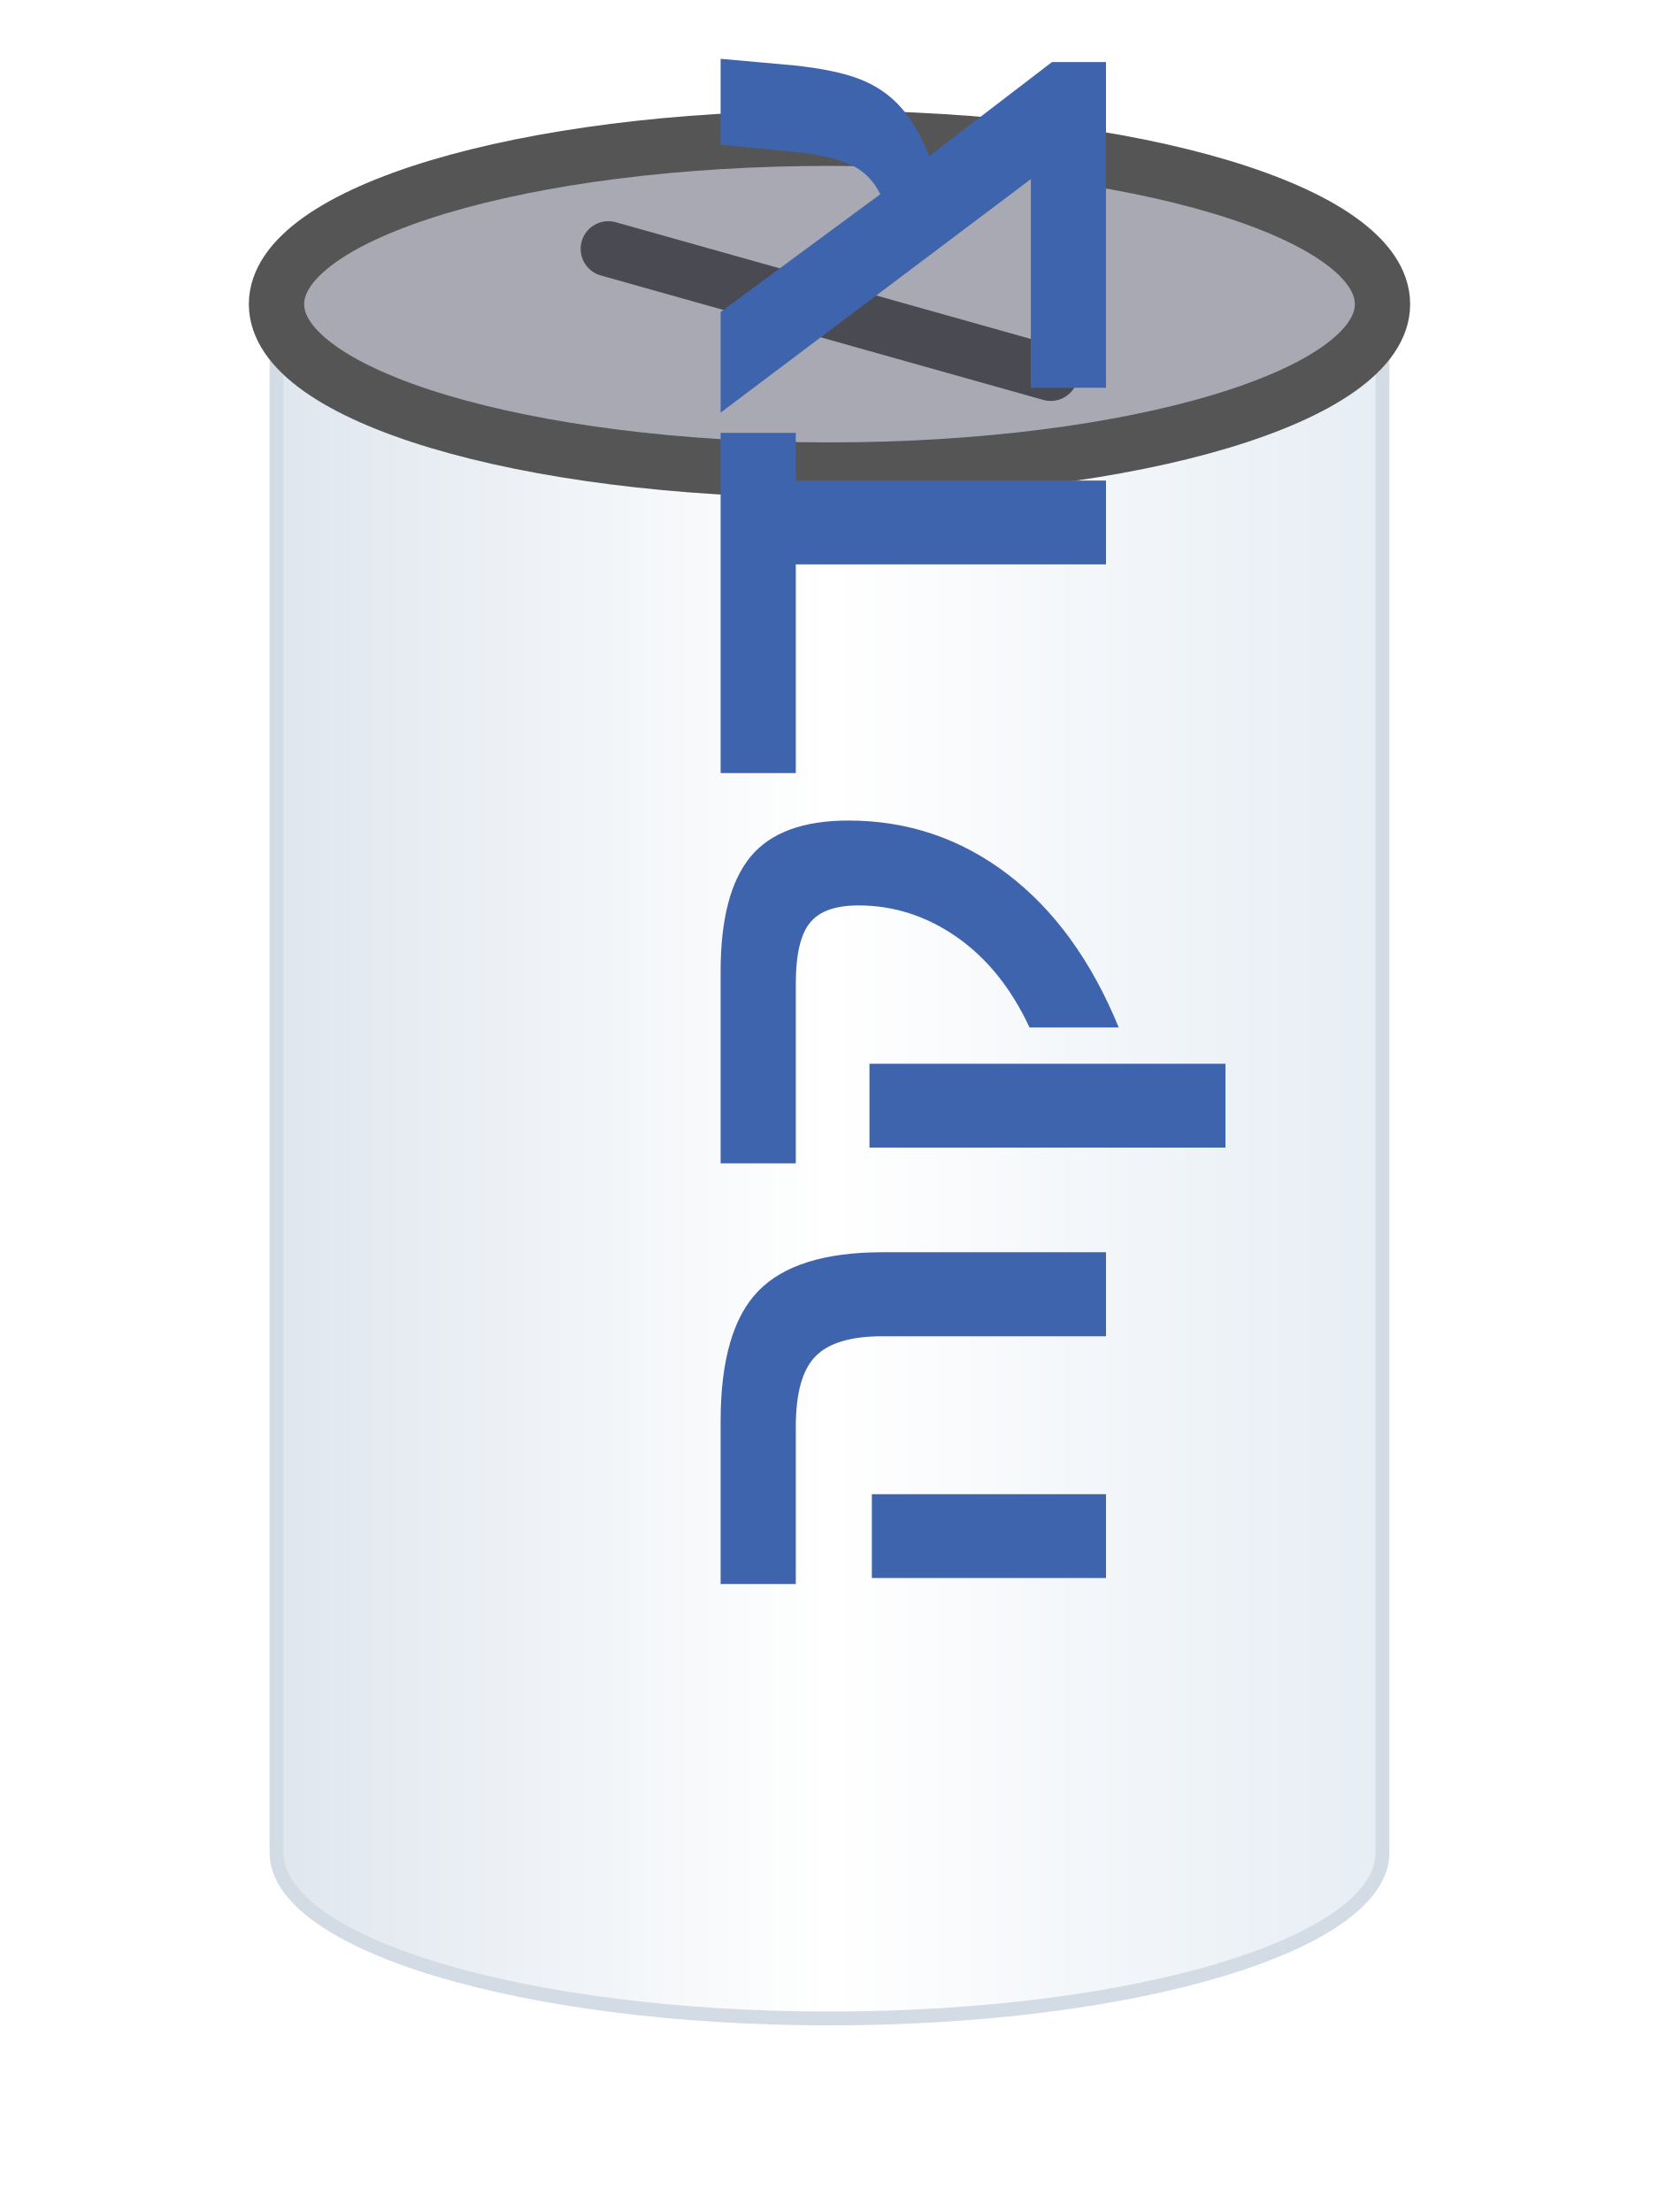
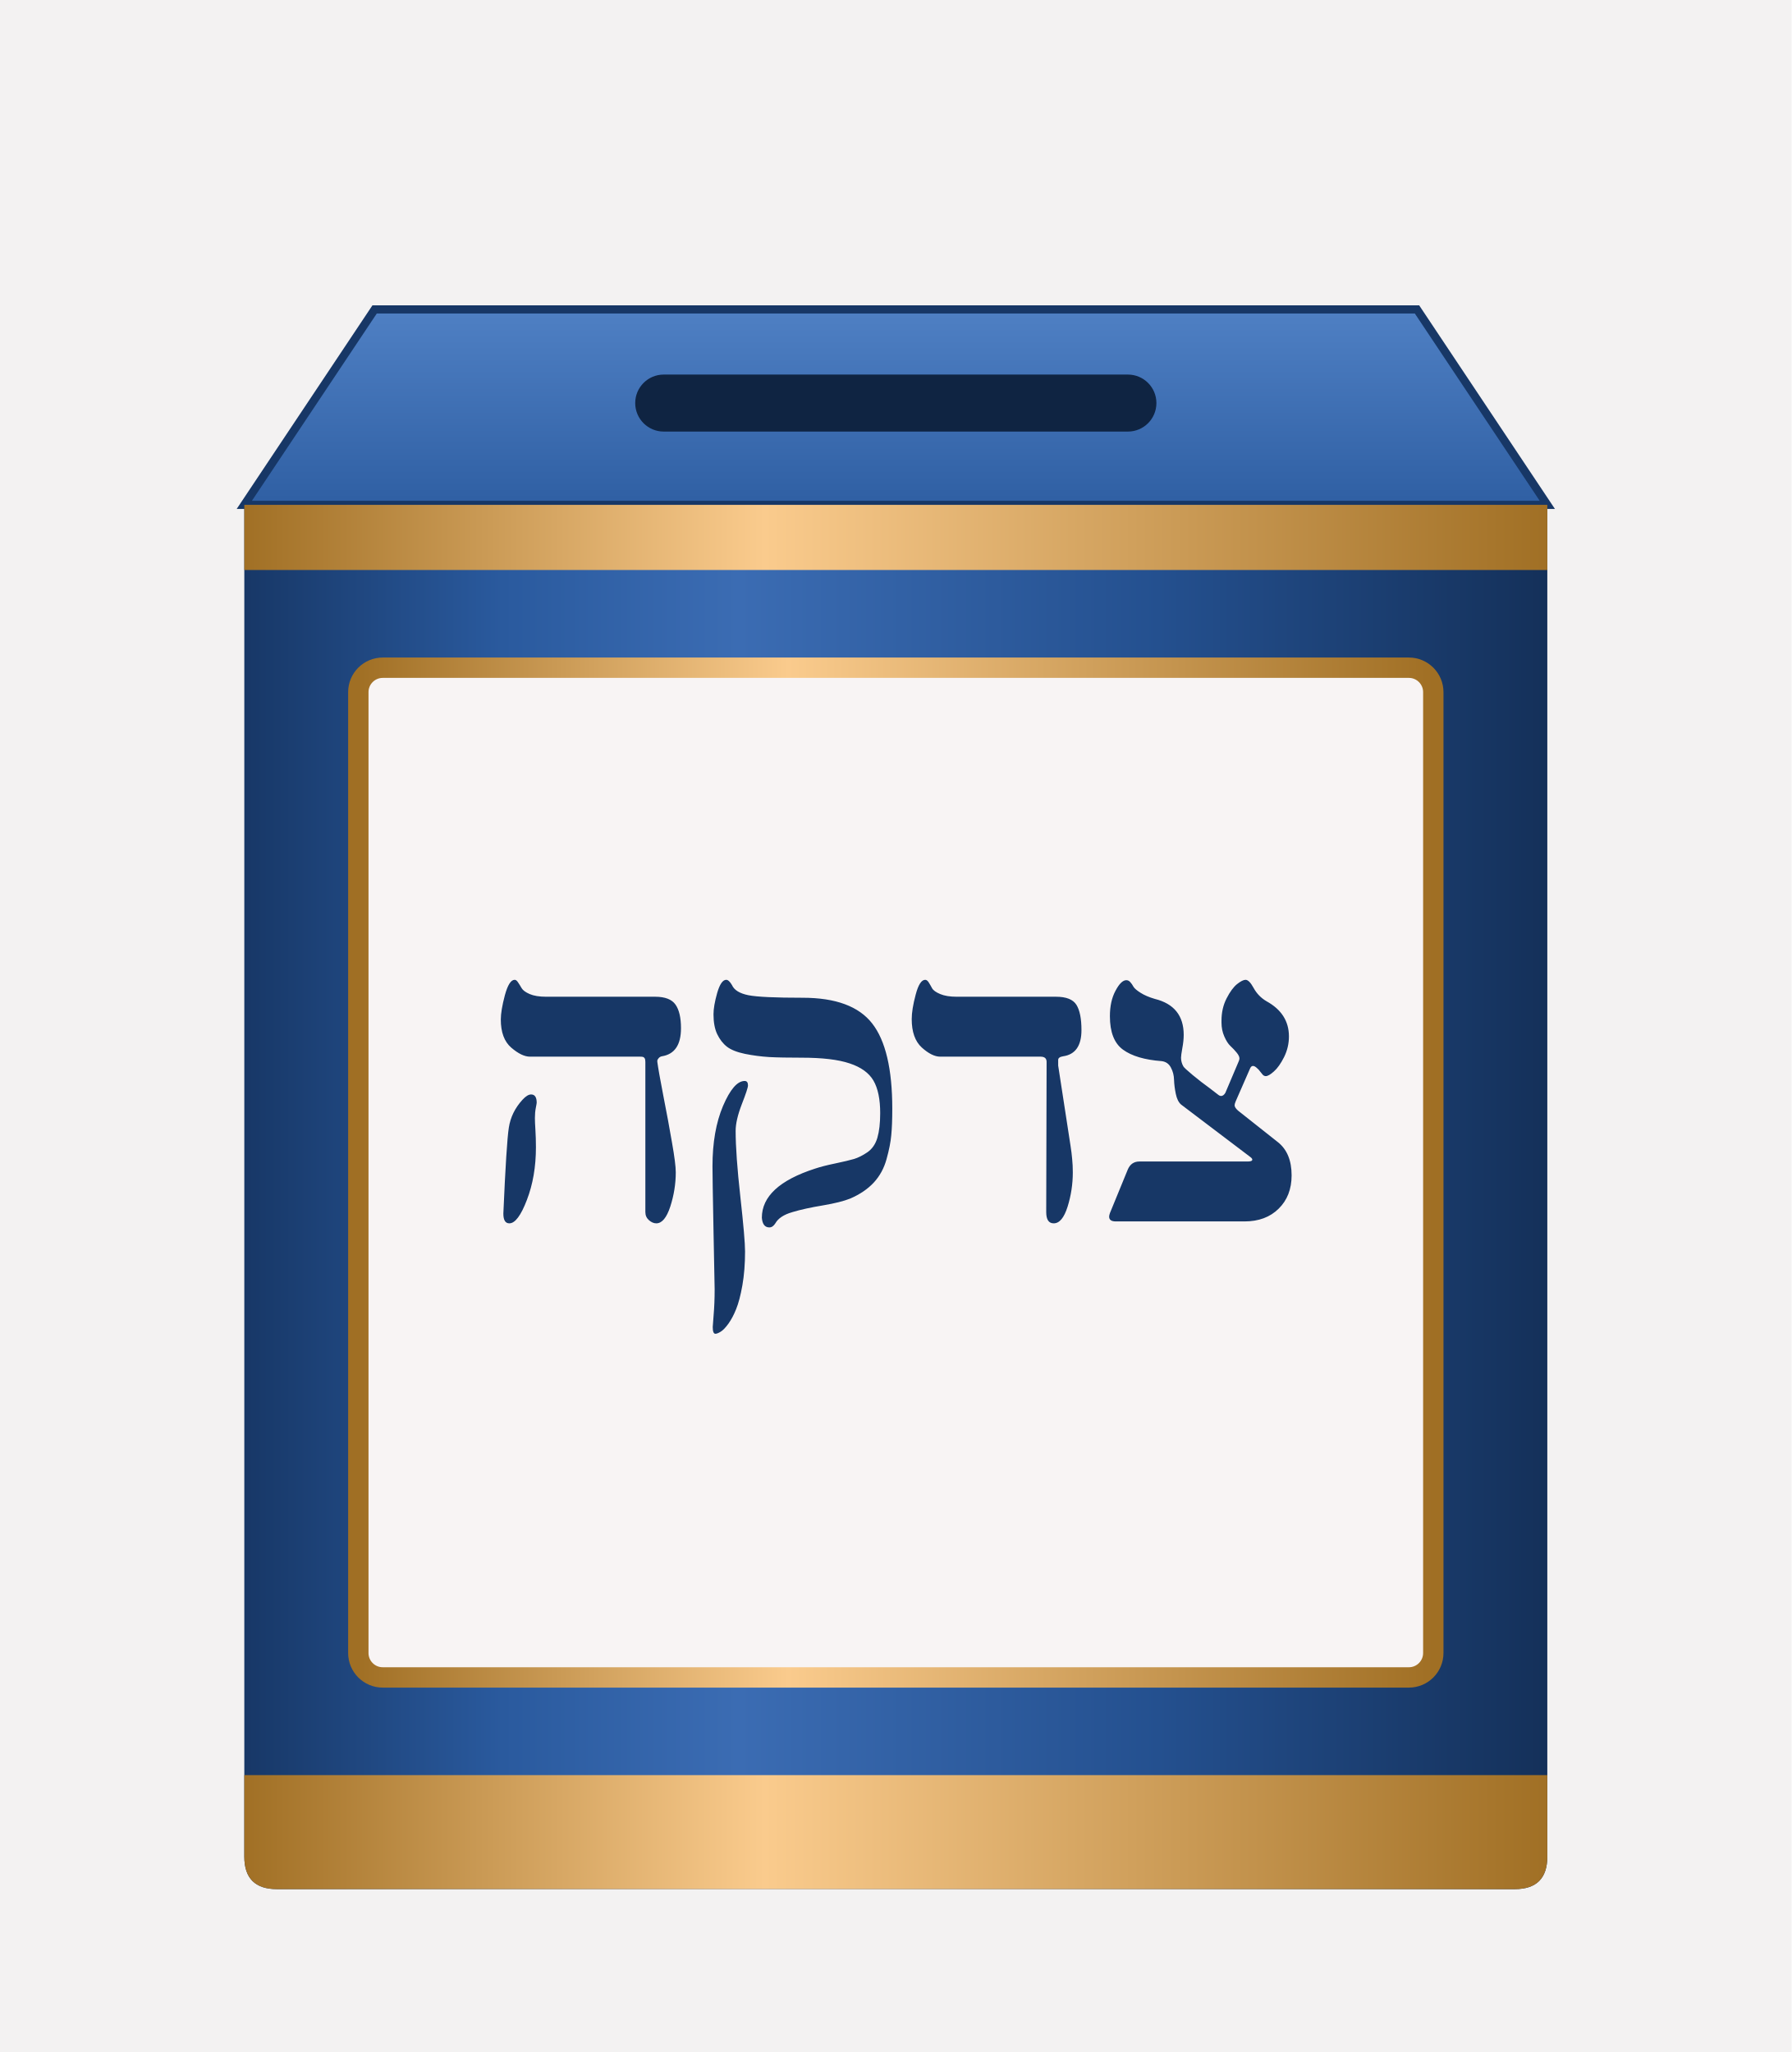
- <svg xmlns="http://www.w3.org/2000/svg" viewBox="0 0 120 160">
+ <svg xmlns="http://www.w3.org/2000/svg" viewBox="0 0 220 252">
  <defs>
-     <linearGradient id="b" x1="0" x2="1">
-       <stop offset="0" stop-color="#dfe6ee" />
-       <stop offset=".5" stop-color="#fff" />
-       <stop offset="1" stop-color="#e6edf4" />
+     <linearGradient id="bf" x1="0" x2="1">
+       <stop offset="0" stop-color="#173766" />
+       <stop offset=".2" stop-color="#2a5a9e" />
+       <stop offset=".38" stop-color="#3b6cb3" />
+       <stop offset=".7" stop-color="#24508f" />
+       <stop offset="1" stop-color="#143059" />
+     </linearGradient>
+     <linearGradient id="bt" x1="0" x2="0" y1="0" y2="1">
+       <stop offset="0" stop-color="#4f80c4" />
+       <stop offset="1" stop-color="#2f5fa3" />
+     </linearGradient>
+     <linearGradient id="gd" x1="0" x2="1">
+       <stop offset="0" stop-color="#a06f24" />
+       <stop offset=".4" stop-color="#facb8d" />
+       <stop offset="1" stop-color="#a06f24" />
    </linearGradient>
  </defs>
-   <path d="M20 22V134a40 12 0 0 0 80 0V22z" fill="url(#b)" stroke="#d3dbe4" />
-   <ellipse cx="60" cy="22" rx="40" ry="12" fill="#a9a9b3" stroke="#555" stroke-width="4" />
-   <path d="M44 18L76 27" stroke="#4a4a52" stroke-width="4" stroke-linecap="round" />
-   <text transform="rotate(-90 60 80)" x="22" y="100" font-family="Heebo,Arial,sans-serif" font-weight="900" font-size="46" fill="#3f64ae">צדקה</text>
+   <rect width="220" height="252" fill="#f3f2f2" />
+   <path d="M30 62H190V228Q190 232 186 232H34Q30 232 30 228Z" fill="url(#bf)" />
+   <path d="M30 62L46 38H174L190 62Z" fill="url(#bt)" stroke="#173766" />
+   <path d="M30 62H190V70H30Z" fill="url(#gd)" />
+   <path d="M30 218H190V228Q190 232 186 232H34Q30 232 30 228Z" fill="url(#gd)" />
+   <rect x="78" y="46" width="64" height="7" rx="3.5" fill="#0f2442" />
+   <rect x="44" y="82" width="132" height="124" rx="3" fill="#f8f4f4" stroke="url(#gd)" stroke-width="2.5" />
+   <text x="110" y="150" text-anchor="middle" fill="#173766" font-family="Georgia,serif" font-weight="700" font-size="46" direction="rtl">צדקה</text>
</svg>
